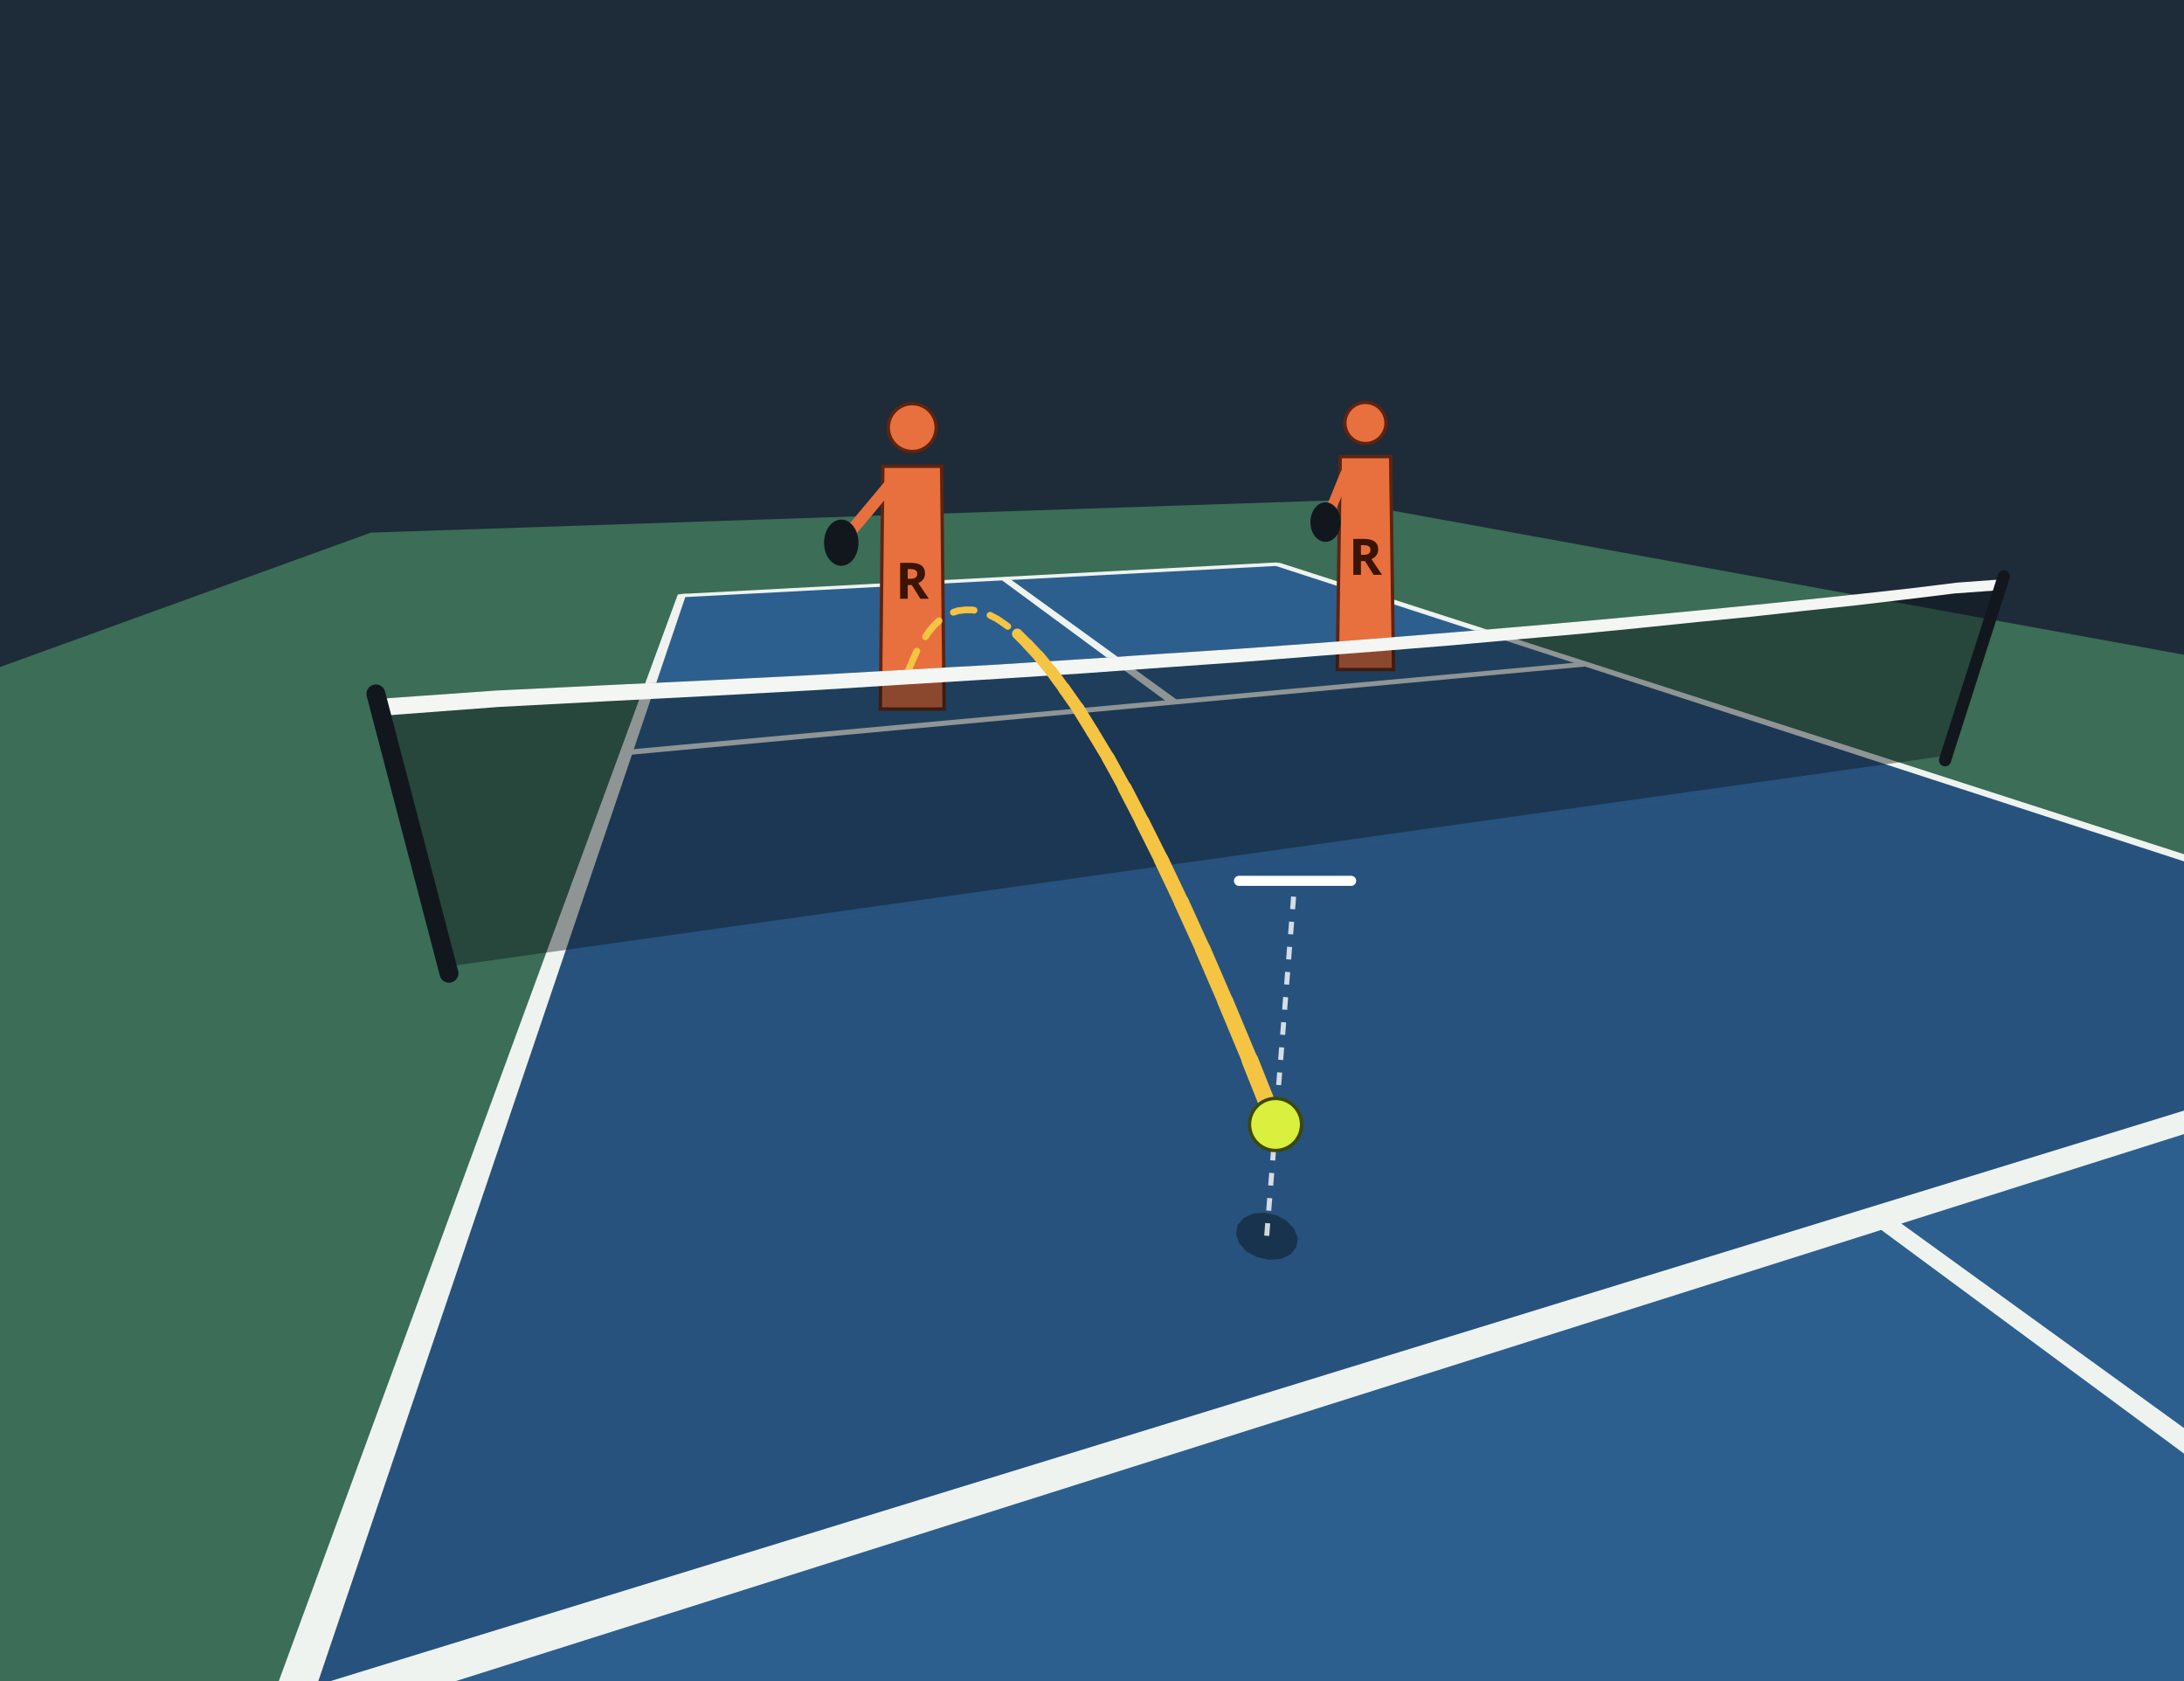
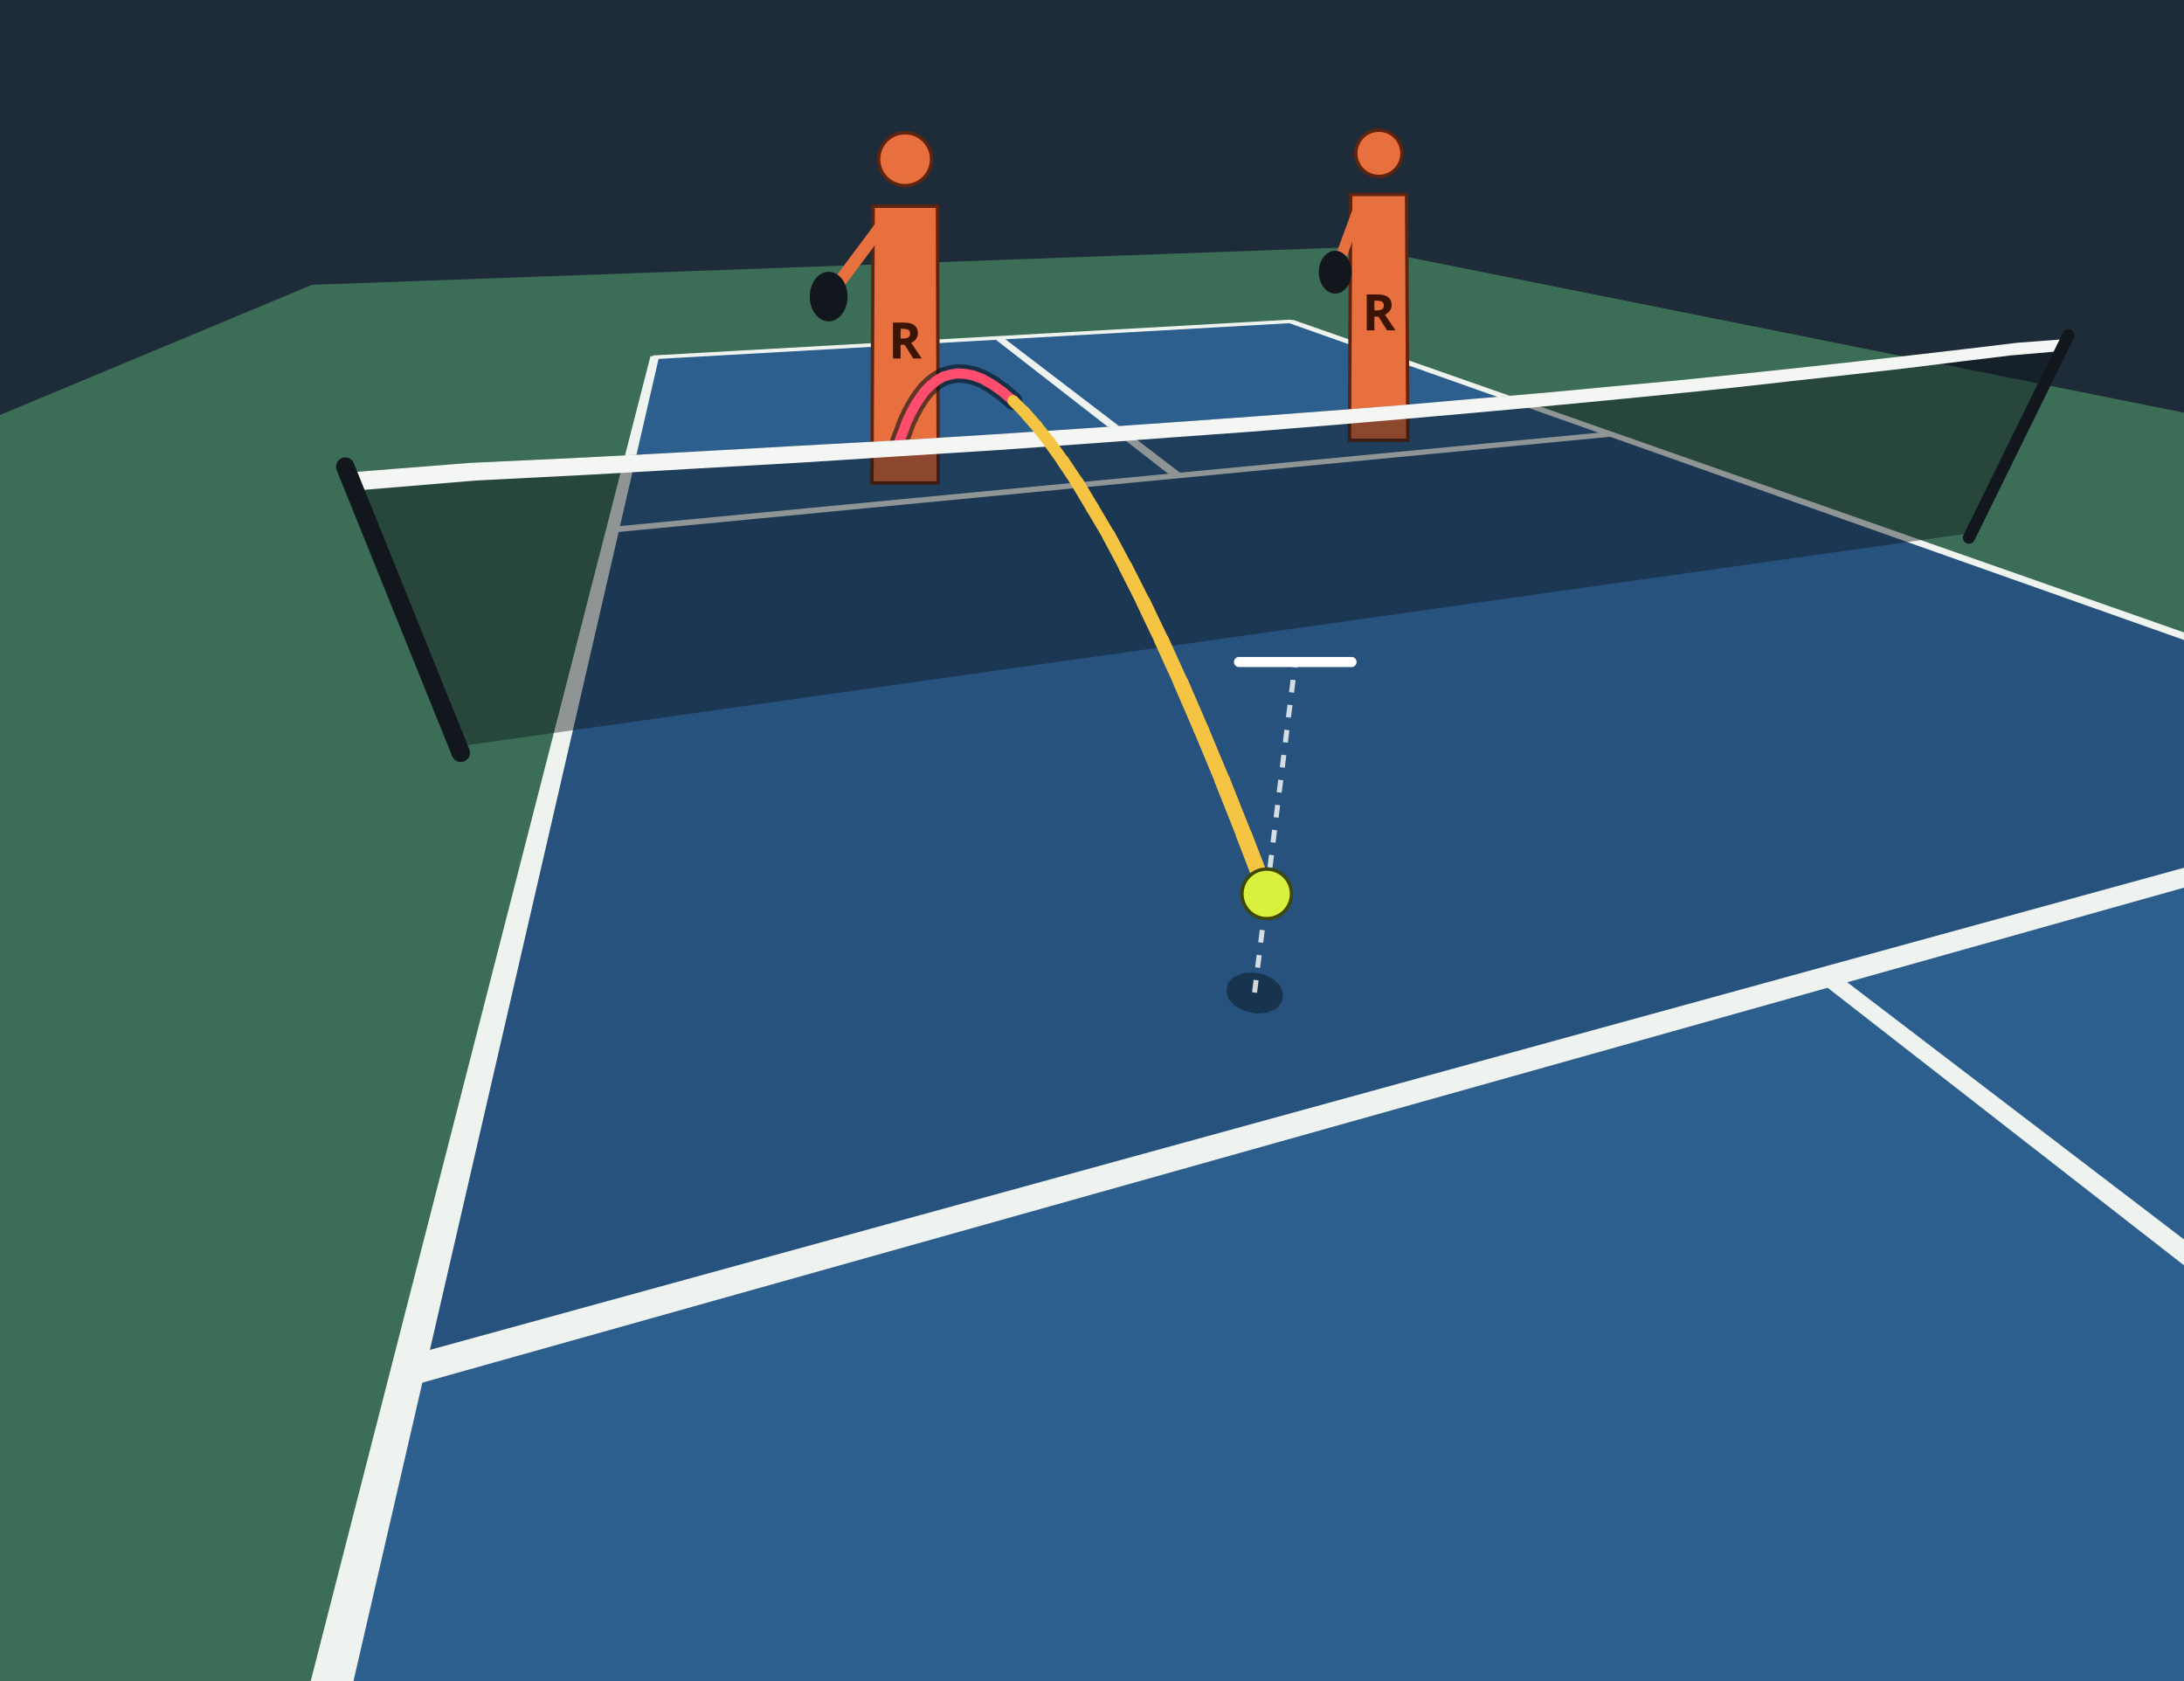
<svg xmlns="http://www.w3.org/2000/svg" class="piq-svg piq-fp" viewBox="0 0 520 400" role="img" aria-label="Court view from your position">
  <style>
.piq-svg{font-family:"Barlow Semi Condensed", "Barlow", system-ui, sans-serif}
.piq-backdrop{fill:#1E2B38}
.piq-surround{fill:#3B6D57}
.piq-surface{fill:#2D5F8E}
.piq-kitchen{fill:#27527D}
.piq-line{fill:#EEF3EF;stroke:#EEF3EF;stroke-width:.6}
.piq-td-line{stroke:#EEF3EF;fill:none}
.piq-net-mesh{fill:rgba(12, 18, 24, 0.42)}
.piq-net-tape{fill:#F4F6F4}
.piq-net-post{stroke:#12171D;stroke-linecap:round}
.piq-td-net{stroke:#F4F6F4;stroke-linecap:round}
.piq-player-us{fill:#F3F2EC;stroke:#1B2A3A;stroke-width:.8}
.piq-player-them{fill:#E8703E;stroke:#5E2410;stroke-width:.8}
.piq-arm-us{stroke:#F3F2EC;fill:none}
.piq-arm-them{stroke:#E8703E;fill:none}
.piq-label-us{fill:#1B2A3A;font-weight:600;font-size:12px}
.piq-label-them{fill:#3B1405;font-weight:600;font-size:12px}
.piq-paddle{fill:#12171D}
.piq-ball{fill:#D9F03E;stroke:#3D4806;stroke-width:.8}
.piq-ball-shadow{fill:rgba(0, 0, 0, 0.38)}
.piq-stalk{stroke:rgba(255, 255, 255, 0.8);stroke-width:1.2;stroke-dasharray:3 3;fill:none}
.piq-tick{stroke:#FFFFFF;stroke-width:2.4;stroke-linecap:round}
.piq-path{stroke:#F5C443;fill:none;stroke-linecap:round}
- .piq-path-far{stroke-dasharray:5 4}
+ .piq-path-far{stroke:#FF4D6D;stroke-linejoin:round}
+ .piq-path-casing{stroke:rgba(8, 14, 22, 0.6);fill:none;stroke-linecap:round;stroke-linejoin:round}
.piq-answer{stroke:#5FE3A8;fill:none;stroke-width:3;stroke-linecap:round}
.piq-answer-zone{fill:rgba(95, 227, 168, 0.3);stroke:#5FE3A8;stroke-width:1.2;stroke-dasharray:4 3}
.piq-arrowhead{fill:#5FE3A8}
.piq-fov{fill:rgba(255, 255, 255, 0.2)}
.piq-cam{fill:#FFFFFF;stroke:#1E2B38;stroke-width:1}
.piq-annot{fill:#EEF3EF;font-weight:600;font-size:11px}
.piq-annot-line{stroke:#EEF3EF;fill:none}
.piq-reveal{opacity:0;transition:opacity .25s ease}
.is-revealed .piq-reveal,.piq-reveal.is-on{opacity:1}
@media (prefers-reduced-motion: reduce){.piq-reveal{transition:none}}
</style>
  <defs>
    <marker id="piq-ah-fp5" viewBox="0 0 10 10" refX="7" refY="5" markerWidth="4" markerHeight="4" orient="auto-start-reverse">
      <path class="piq-arrowhead" d="M0,0 L10,5 L0,10 z" />
    </marker>
  </defs>
  <rect class="piq-backdrop" x="0" y="0" width="520" height="400" />
-   <polygon class="piq-surround" points="16225.1,3014.7 318,119.1 88.3,126.8 -7881.4,3014.7" />
-   <polygon class="piq-surface" points="9193.9,3013.6 304.2,134.3 162.3,141.8 -850.5,3013.6" />
-   <polygon class="piq-kitchen" points="68.3,408.2 619,236.3 452.7,182.4 131.8,228.1" />
-   <polygon class="piq-kitchen" points="131.8,228.1 452.7,182.4 377.7,158.1 149.1,179.2" />
-   <polygon class="piq-line" points="162.3,141.7 303.9,134.2 304.5,134.4 162.2,141.9" />
-   <polygon class="piq-line" points="-892.5,3012.1 161.6,141.8 163,141.7 -808.8,3012.1" />
-   <polygon class="piq-line" points="9151.9,3012.1 303.7,134.4 304.7,134.3 9235.6,3012.1" />
-   <polygon class="piq-line" points="70,403.2 615.9,235.2 622.3,237.3 66.5,413.2" />
-   <polygon class="piq-line" points="149.2,178.8 377,157.9 378.3,158.3 148.9,179.5" />
-   <polygon class="piq-line" points="4129.7,3012.1 445.3,290.5 449.3,289.2 4213.4,3012.1" />
-   <polygon class="piq-line" points="278.5,167.2 238.6,137.8 239.8,137.7 280.4,167.1" />
+   <polygon class="piq-surround" points="16451.5,3290.9 323.2,58.8 74.3,67.8 -7655,3290.9" />
+   <polygon class="piq-surface" points="9420.2,3289.7 307.4,76.6 155.8,85.1 -624.1,3289.7" />
+   <polygon class="piq-kitchen" points="97,326.5 611.1,183.6 457.8,129.6 133.8,175.7" />
+   <polygon class="piq-kitchen" points="133.8,175.7 457.8,129.6 383.5,103.4 145.8,126.1" />
+   <polygon class="piq-line" points="155.8,84.9 307.2,76.4 307.7,76.6 155.8,85.2" />
+   <polygon class="piq-line" points="-666.3,3288 155.1,85.1 156.6,85 -582.6,3288" />
+   <polygon class="piq-line" points="9378.1,3288 306.9,76.6 308,76.5 9461.8,3288" />
+   <polygon class="piq-line" points="97.9,322.9 608.4,182.6 614,184.6 96.1,330.1" />
+   <polygon class="piq-line" points="145.9,125.7 382.9,103.1 384.2,103.6 145.7,126.5" />
+   <polygon class="piq-line" points="4355.9,3288 433,233.1 436.9,232 4439.6,3288" />
+   <polygon class="piq-line" points="279.3,113.3 237.1,80.5 238.4,80.4 281.2,113.1" />
  <g class="piq-person">
-     <polygon class="piq-player-them" points="318.4,159.4 331.8,159.4 331.1,108.7 319.1,108.7" />
-     <circle class="piq-player-them" cx="325.1" cy="100.7" r="4.9" />
-     <line class="piq-arm-them" x1="320.3" y1="112.8" x2="315.6" y2="124.3" stroke-width="2.4" stroke-linecap="round" />
-     <ellipse class="piq-paddle" cx="315.6" cy="124.3" rx="3.6" ry="4.7" />
-     <text class="piq-label-them" x="325.1" y="132.2" text-anchor="middle" dominant-baseline="central">R</text>
+     <polygon class="piq-player-them" points="321.3,104.8 335.2,104.8 334.9,46.3 321.6,46.3" />
+     <circle class="piq-player-them" cx="328.3" cy="36.5" r="5.5" />
+     <line class="piq-arm-them" x1="323" y1="51" x2="317.9" y2="64.8" stroke-width="2.6" stroke-linecap="round" />
+     <ellipse class="piq-paddle" cx="317.9" cy="64.8" rx="3.9" ry="5.1" />
+     <text class="piq-label-them" x="328.3" y="74" text-anchor="middle" dominant-baseline="central">R</text>
  </g>
  <g class="piq-person">
-     <polygon class="piq-player-them" points="209.6,168.8 224.8,168.8 224.2,111 210.2,111" />
-     <circle class="piq-player-them" cx="217.2" cy="101.8" r="5.7" />
-     <line class="piq-arm-them" x1="211.6" y1="115.7" x2="200.3" y2="129.2" stroke-width="2.8" stroke-linecap="round" />
-     <ellipse class="piq-paddle" cx="200.3" cy="129.2" rx="4.1" ry="5.5" />
-     <text class="piq-label-them" x="217.2" y="137.9" text-anchor="middle" dominant-baseline="central">R</text>
+     <polygon class="piq-player-them" points="207.6,115 223.4,115 223.2,49.1 207.9,49.1" />
+     <circle class="piq-player-them" cx="215.5" cy="37.9" r="6.3" />
+     <line class="piq-arm-them" x1="209.4" y1="54.4" x2="197.3" y2="70.6" stroke-width="3" stroke-linecap="round" />
+     <ellipse class="piq-paddle" cx="197.3" cy="70.6" rx="4.5" ry="5.9" />
+     <text class="piq-label-them" x="215.5" y="80.7" text-anchor="middle" dominant-baseline="central">R</text>
  </g>
-   <polyline class="piq-path piq-path-far" stroke-width="1.6" points="216.3,159.6 217.2,157.4 218.1,155.4 219.1,153.5 220.2,151.8 221.3,150.2 222.5,148.8 223.8,147.6 225.1,146.7 226.6,145.9 228.1,145.4 229.8,145.2 231.5,145.2 233.4,145.6 235.4,146.3 237.5,147.4 239.8,149 242.2,150.9" />
-   <polygon class="piq-net-mesh" points="89.8,166.4 118,164.4 144.7,163.1 169.9,161.9 193.7,160.7 216.3,159.4 237.7,158.2 258,156.9 277.4,155.6 295.8,154.4 313.5,153.1 330.3,151.8 346.4,150.5 361.9,149.2 376.7,147.9 390.9,146.6 404.6,145.3 417.8,144 430.5,142.7 442.8,141.4 454.6,140.1 466,138.7 476.9,137.9 463.5,179.9 106.5,230.1" />
-   <polygon class="piq-net-tape" points="89.8,166.4 118,164.4 144.7,163.1 169.9,161.9 193.7,160.7 216.3,159.4 237.7,158.2 258,156.9 277.4,155.6 295.8,154.4 313.5,153.1 330.3,151.8 346.4,150.5 361.9,149.2 376.7,147.9 390.9,146.6 404.6,145.3 417.8,144 430.5,142.7 442.8,141.4 454.6,140.1 466,138.7 476.9,137.9 476.1,140.5 465.2,141.3 453.8,142.7 442,144.1 429.8,145.4 417.2,146.8 404,148.1 390.4,149.5 376.2,150.9 361.4,152.2 346,153.6 330,154.9 313.2,156.2 295.7,157.6 277.3,158.9 258,160.3 237.8,161.6 216.5,162.9 194.1,164.3 170.4,165.6 145.3,166.9 118.8,168.3 90.9,170.4" />
-   <line class="piq-net-post" x1="106.9" y1="231.7" x2="89.5" y2="165.2" stroke-width="4.5" />
-   <line class="piq-net-post" x1="463.1" y1="181" x2="477.1" y2="137.2" stroke-width="2.9" />
-   <line class="piq-path" x1="242.2" y1="150.9" x2="244.7" y2="153.4" stroke-width="2.5" />
-   <line class="piq-path" x1="244.7" y1="153.4" x2="247.4" y2="156.3" stroke-width="2.6" />
-   <line class="piq-path" x1="247.4" y1="156.3" x2="250.3" y2="159.8" stroke-width="2.7" />
-   <line class="piq-path" x1="250.3" y1="159.8" x2="253.4" y2="164" stroke-width="2.8" />
-   <line class="piq-path" x1="253.4" y1="164" x2="256.7" y2="168.7" stroke-width="2.9" />
-   <line class="piq-path" x1="256.7" y1="168.7" x2="260.1" y2="174.2" stroke-width="3" />
-   <line class="piq-path" x1="260.1" y1="174.2" x2="263.9" y2="180.5" stroke-width="3" />
-   <line class="piq-path" x1="263.9" y1="180.5" x2="267.8" y2="187.6" stroke-width="3.1" />
-   <line class="piq-path" x1="267.8" y1="187.6" x2="272" y2="195.7" stroke-width="3.3" />
-   <line class="piq-path" x1="272" y1="195.7" x2="276.5" y2="204.7" stroke-width="3.4" />
-   <line class="piq-path" x1="276.5" y1="204.7" x2="281.3" y2="214.8" stroke-width="3.5" />
-   <line class="piq-path" x1="281.3" y1="214.8" x2="286.4" y2="226" stroke-width="3.6" />
-   <line class="piq-path" x1="286.4" y1="226" x2="291.8" y2="238.5" stroke-width="3.7" />
-   <line class="piq-path" x1="291.8" y1="238.5" x2="297.6" y2="252.4" stroke-width="3.8" />
-   <line class="piq-path" x1="297.6" y1="252.4" x2="303.7" y2="267.7" stroke-width="4" />
-   <polygon class="piq-ball-shadow" points="308.1,292.5 306.3,290.6 303.9,289.3 301.1,288.7 298.4,288.9 296.2,289.9 294.7,291.6 294.3,293.7 295,295.9 296.7,297.9 299.3,299.3 302.2,299.9 305,299.7 307.3,298.6 308.7,296.8 309,294.7" />
-   <line class="piq-stalk" x1="301.6" y1="294.2" x2="308.3" y2="209.7" />
-   <line class="piq-tick" x1="295" y1="209.7" x2="321.7" y2="209.7" />
-   <circle class="piq-ball" cx="303.7" cy="267.7" r="6.2" />
+   <polyline class="piq-path-casing" stroke-width="4.4" points="214.2,104.9 215.1,102.6 215.9,100.4 216.9,98.3 218,96.3 219.1,94.6 220.3,93 221.6,91.7 223,90.6 224.5,89.7 226.2,89.2 227.9,88.9 229.8,89 231.8,89.4 233.9,90.2 236.2,91.5 238.6,93.2 241.2,95.4" />
+   <polyline class="piq-path piq-path-far" stroke-width="2.4" points="214.2,104.9 215.1,102.6 215.9,100.4 216.9,98.3 218,96.3 219.1,94.6 220.3,93 221.6,91.7 223,90.6 224.5,89.7 226.2,89.2 227.9,88.9 229.8,89 231.8,89.4 233.9,90.2 236.2,91.5 238.6,93.2 241.2,95.4" />
+   <polygon class="piq-net-mesh" points="82.7,112.5 111.8,110.2 139.5,108.9 165.7,107.5 190.6,106.1 214.1,104.8 236.6,103.4 257.9,102 278.3,100.6 297.8,99.2 316.4,97.8 334.2,96.4 351.4,94.9 367.8,93.5 383.7,92 399,90.6 413.7,89.1 427.9,87.6 441.6,86.1 454.9,84.6 467.8,83.1 480.3,81.6 492.1,80.7 469.3,126.9 109.1,177.7" />
+   <polygon class="piq-net-tape" points="82.7,112.5 111.8,110.2 139.5,108.9 165.7,107.5 190.6,106.1 214.1,104.8 236.6,103.4 257.9,102 278.3,100.6 297.8,99.2 316.4,97.8 334.2,96.4 351.4,94.9 367.8,93.5 383.7,92 399,90.6 413.7,89.1 427.9,87.6 441.6,86.1 454.9,84.6 467.8,83.1 480.3,81.6 492.1,80.7 490.6,83.6 478.9,84.6 466.5,86.1 453.6,87.7 440.4,89.2 426.8,90.7 412.6,92.3 398,93.8 382.8,95.3 367.1,96.8 350.7,98.3 333.7,99.8 316,101.3 297.5,102.8 278.1,104.2 257.9,105.7 236.8,107.2 214.5,108.6 191.2,110.1 166.6,111.5 140.6,113 113.2,114.4 84.5,116.8" />
+   <line class="piq-net-post" x1="109.7" y1="179.2" x2="82.2" y2="111.1" stroke-width="4.4" />
+   <line class="piq-net-post" x1="468.8" y1="128" x2="492.5" y2="79.8" stroke-width="2.9" />
+   <line class="piq-path" x1="241.2" y1="95.4" x2="243.9" y2="98.1" stroke-width="2.7" />
+   <line class="piq-path" x1="243.9" y1="98.1" x2="246.8" y2="101.4" stroke-width="2.8" />
+   <line class="piq-path" x1="246.8" y1="101.4" x2="249.8" y2="105.2" stroke-width="2.8" />
+   <line class="piq-path" x1="249.8" y1="105.2" x2="253.1" y2="109.8" stroke-width="2.9" />
+   <line class="piq-path" x1="253.1" y1="109.8" x2="256.5" y2="114.9" stroke-width="3" />
+   <line class="piq-path" x1="256.5" y1="114.9" x2="260.1" y2="120.9" stroke-width="3.1" />
+   <line class="piq-path" x1="260.1" y1="120.9" x2="264" y2="127.5" stroke-width="3.1" />
+   <line class="piq-path" x1="264" y1="127.5" x2="268" y2="135" stroke-width="3.2" />
+   <line class="piq-path" x1="268" y1="135" x2="272.2" y2="143.3" stroke-width="3.3" />
+   <line class="piq-path" x1="272.2" y1="143.3" x2="276.6" y2="152.5" stroke-width="3.4" />
+   <line class="piq-path" x1="276.6" y1="152.5" x2="281.2" y2="162.6" stroke-width="3.5" />
+   <line class="piq-path" x1="281.2" y1="162.6" x2="286" y2="173.7" stroke-width="3.6" />
+   <line class="piq-path" x1="286" y1="173.7" x2="291" y2="185.7" stroke-width="3.6" />
+   <line class="piq-path" x1="291" y1="185.7" x2="296.2" y2="198.8" stroke-width="3.7" />
+   <line class="piq-path" x1="296.2" y1="198.8" x2="301.6" y2="212.8" stroke-width="3.8" />
+   <polygon class="piq-ball-shadow" points="304.9,234.8 303.3,233.2 301,232 298.4,231.5 295.9,231.7 293.8,232.6 292.4,234 292,235.9 292.5,237.8 294.1,239.5 296.4,240.7 299.1,241.3 301.7,241.1 303.9,240.1 305.2,238.6 305.5,236.7" />
+   <line class="piq-stalk" x1="298.7" y1="236.3" x2="308.4" y2="157.6" />
+   <line class="piq-tick" x1="295" y1="157.6" x2="321.8" y2="157.6" />
+   <circle class="piq-ball" cx="301.6" cy="212.8" r="5.9" />
  <g class="piq-reveal">
-     <polygon class="piq-answer-zone" points="259.5,184.3 257.6,183 254.6,181.8 250.7,181 246,180.5 240.7,180.2 235.1,180.4 229.4,180.8 223.8,181.5 218.5,182.6 213.7,183.8 209.8,185.3 206.9,187 205.2,188.7 205,190.4 206.1,192 208.8,193.3 212.9,194.4 218.1,195.2 224.2,195.5 230.8,195.3 237.4,194.7 243.8,193.7 249.4,192.4 254,190.9 257.4,189.2 259.5,187.5 260.2,185.9" />
-     <polyline class="piq-answer" points="303.7,267.7 298.8,250.5 294.1,235 289.6,221.1 285.3,208.7 281.2,197.8 277.2,188.2 273.5,180 270,173 266.6,167.1 263.5,162.3 260.5,158.5 257.7,155.6 255.1,153.5 252.6,152.3 250.3,151.7 248.1,151.8 246,152.5 244.1,153.8 242.4,155.5 240.7,157.7 239.2,160.3 237.7,163.3 236.4,166.5 235.1,170.1 234,173.9 232.9,178 231.9,182.2 231,186.6" marker-end="url(#piq-ah-fp5)" />
+     <polygon class="piq-answer-zone" points="259.5,131.5 257.6,130.1 254.5,128.9 250.4,128 245.6,127.5 240.2,127.2 234.4,127.4 228.5,127.8 222.8,128.6 217.4,129.7 212.6,131 208.6,132.6 205.7,134.3 204.1,136.1 203.9,137.8 205.2,139.5 208,140.9 212.1,142.1 217.5,142.8 223.7,143.1 230.4,143 237.1,142.4 243.5,141.3 249.2,140 253.9,138.4 257.4,136.7 259.5,134.9 260.2,133.1" />
+     <polyline class="piq-answer" points="301.6,212.8 297.5,197.1 293.4,182.4 289.3,168.9 285.3,156.6 281.4,145.5 277.6,135.6 273.9,127 270.3,119.5 266.9,113.2 263.6,107.9 260.5,103.7 257.6,100.5 254.8,98.3 252.2,96.9 249.7,96.3 247.4,96.4 245.3,97.2 243.3,98.6 241.4,100.5 239.7,102.9 238.2,105.8 236.7,109 235.4,112.6 234.2,116.4 233.1,120.5 232.1,124.8 231.2,129.3 230.4,134" marker-end="url(#piq-ah-fp5)" />
  </g>
</svg>
